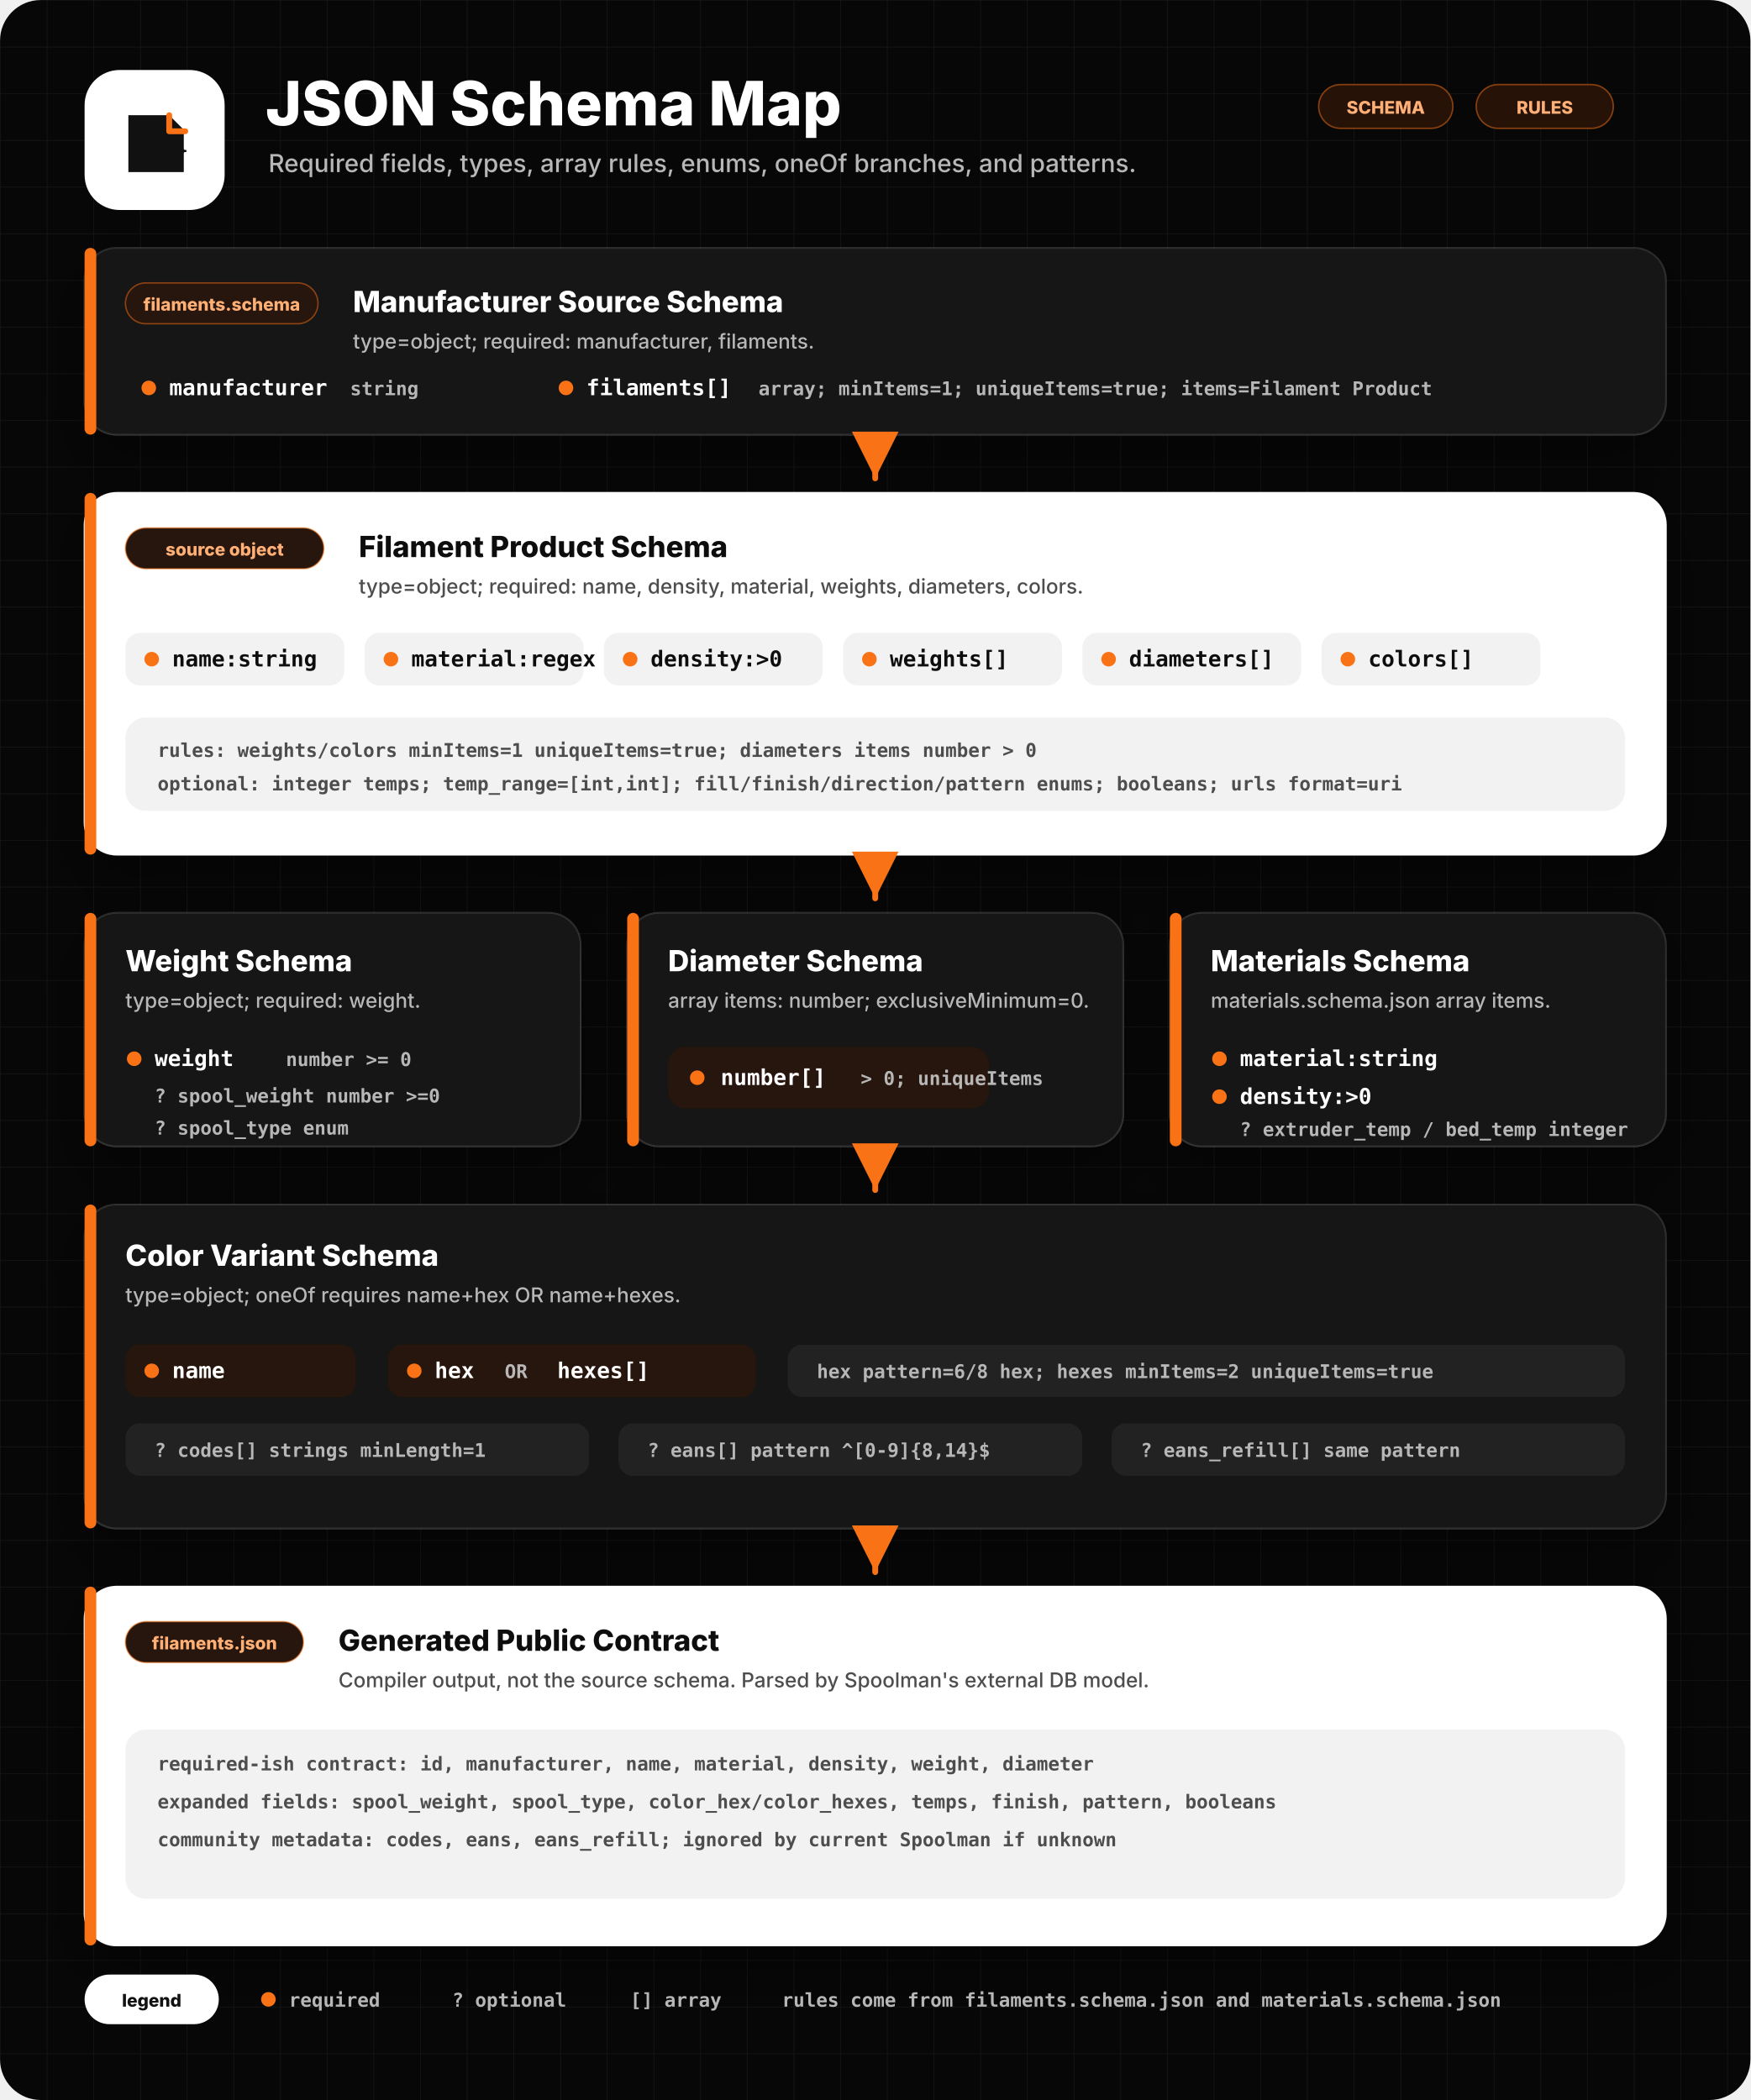
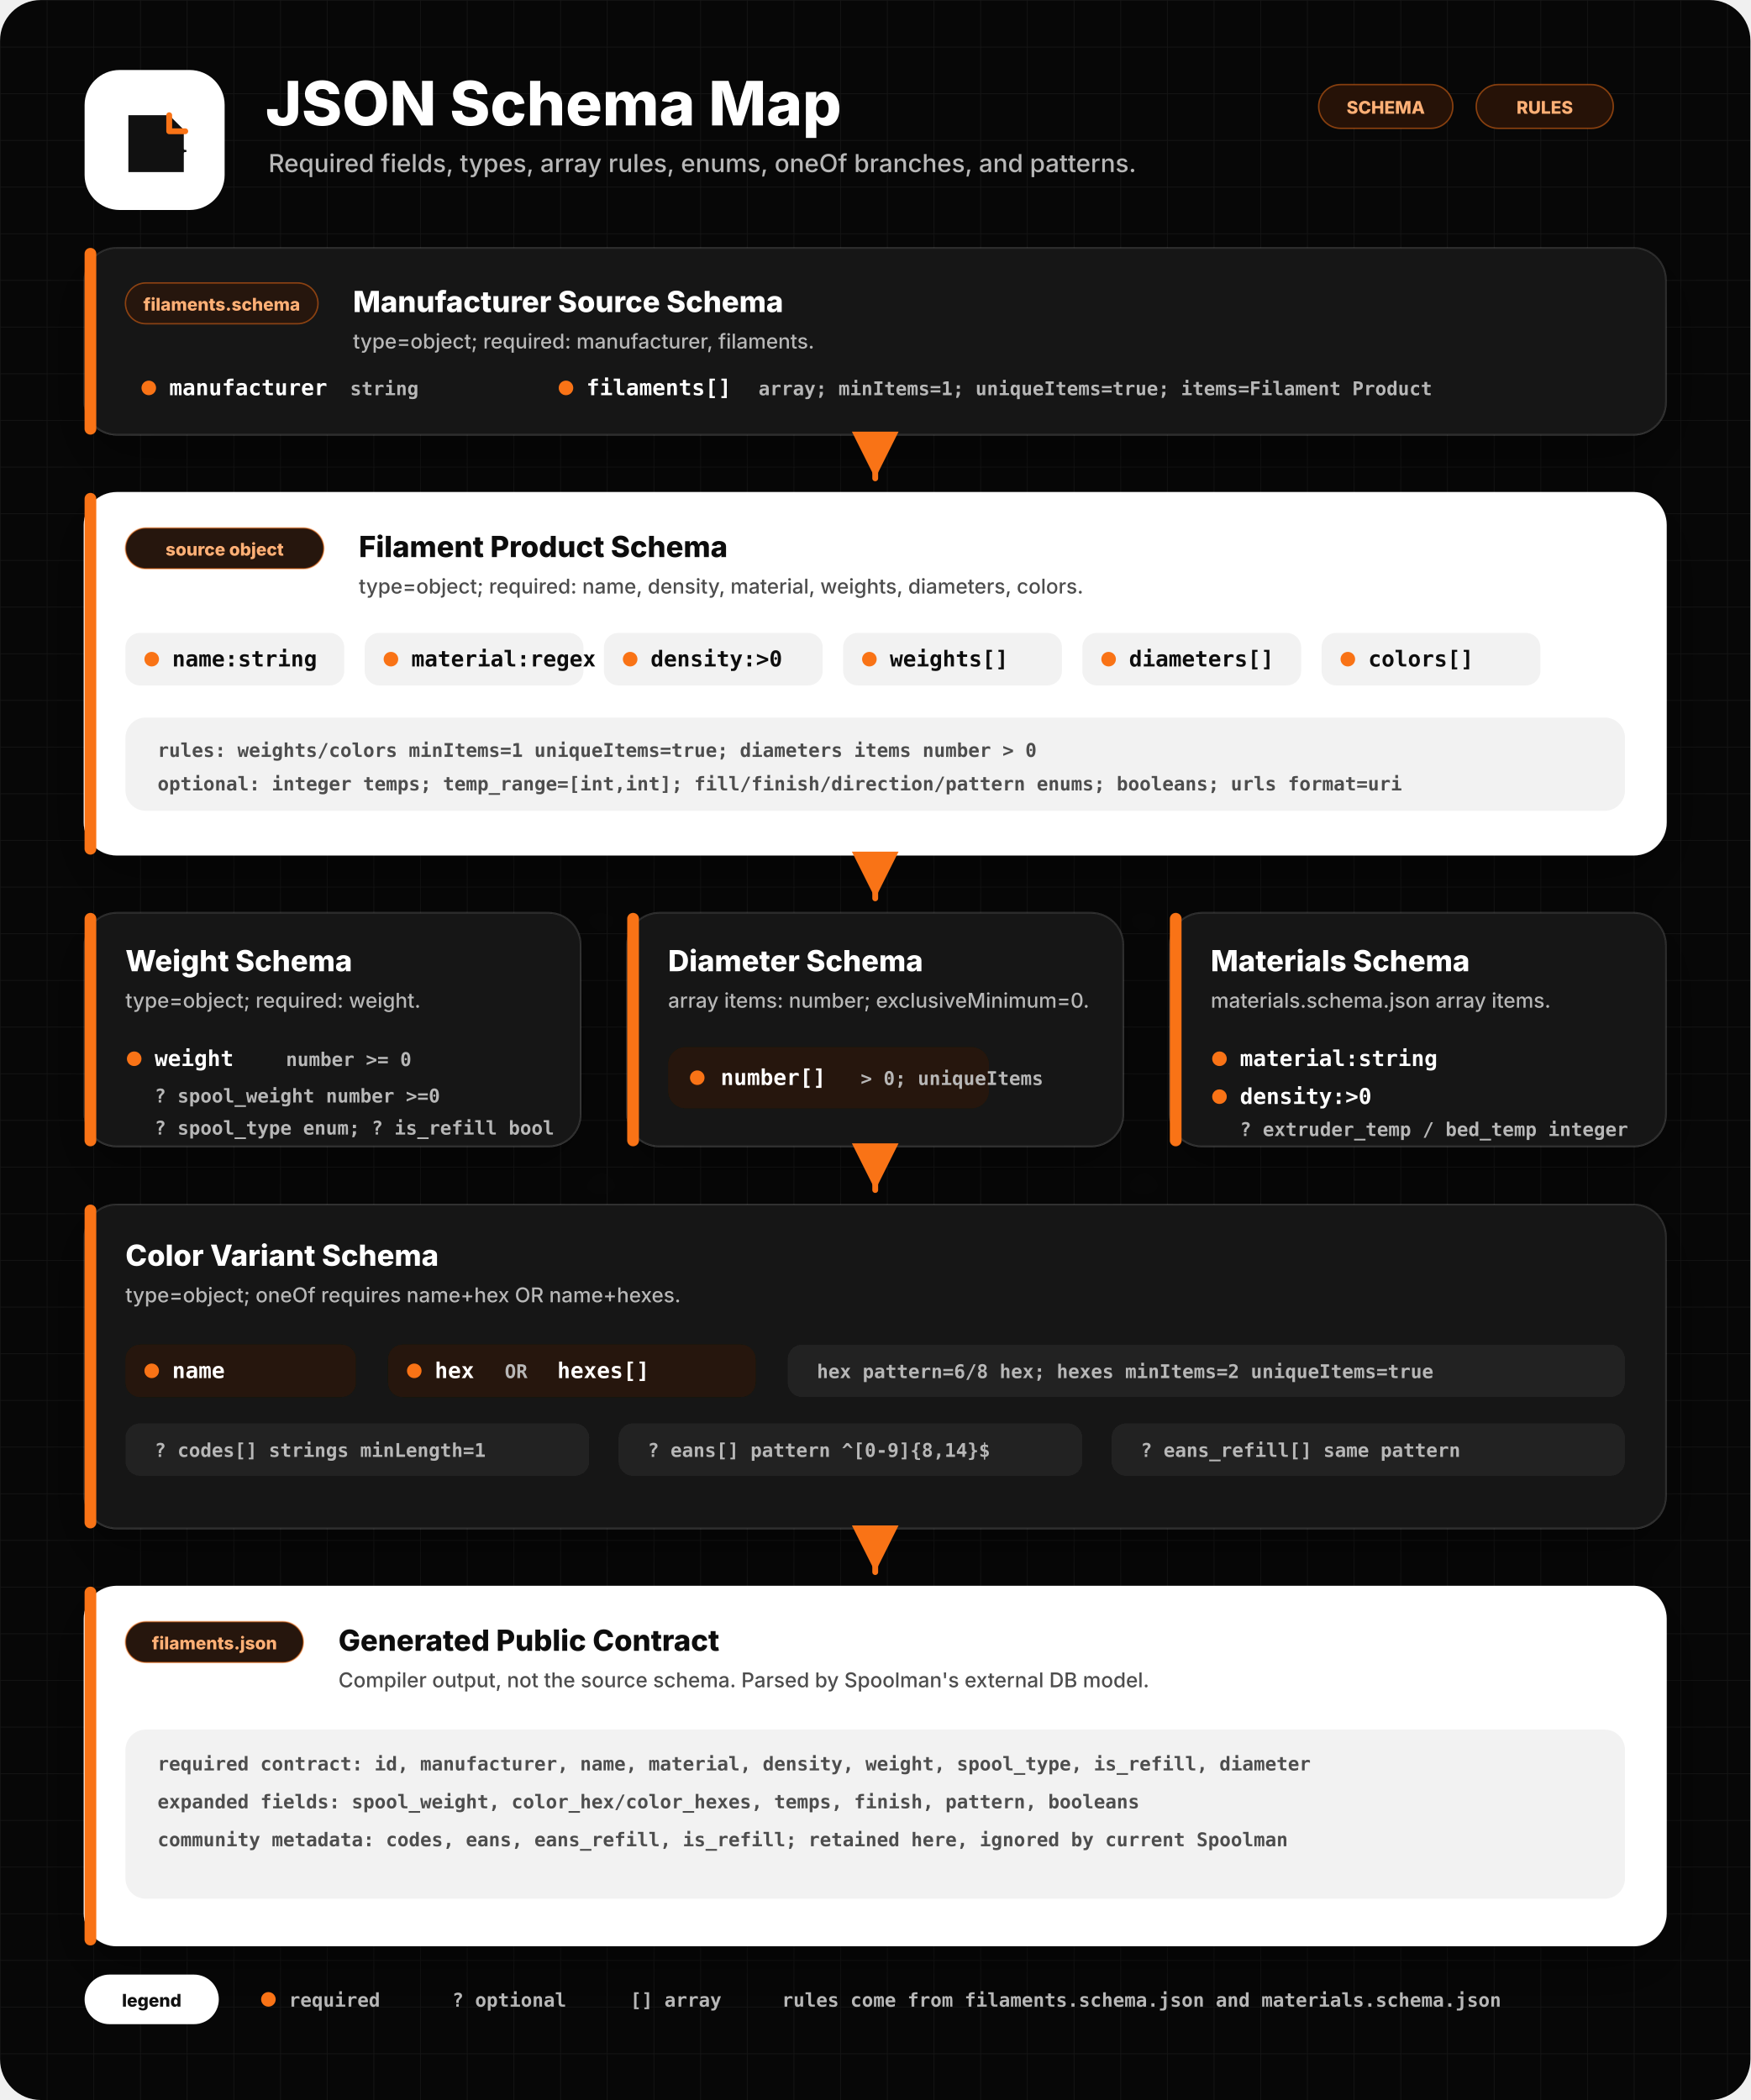
<svg xmlns="http://www.w3.org/2000/svg" width="1200" height="1440" viewBox="0 0 1200 1440" role="img" aria-labelledby="title desc">
  <defs>
    <filter id="softShadow" x="-20%" y="-20%" width="140%" height="140%">
      <feDropShadow dx="0" dy="16" stdDeviation="20" flood-color="#000000" flood-opacity="0.42" />
    </filter>
    <marker id="arrow" markerWidth="12" markerHeight="12" refX="10" refY="6" orient="auto">
      <path d="M2 2 L10 6 L2 10 Z" fill="#f97316" />
    </marker>
    <pattern id="grid" width="32" height="32" patternUnits="userSpaceOnUse">
      <path d="M32 0H0V32" fill="none" stroke="#ffffff" stroke-opacity="0.055" stroke-width="1" />
    </pattern>
    <style>
      .bg { fill: #070707; }
      .grid { fill: url(#grid); }
      .title { font: 800 42px "Segoe UI", Inter, Arial, sans-serif; fill: #ffffff; letter-spacing: 0; }
      .subtitle { font: 500 17px "Segoe UI", Inter, Arial, sans-serif; fill: #b7b7b7; letter-spacing: 0; }
      .card { fill: #141414; stroke: #ffffff; stroke-opacity: 0.12; stroke-width: 1.2; }
      .card-light { fill: #ffffff; stroke: #ffffff; stroke-width: 1.2; }
      .section { font: 800 20px "Segoe UI", Inter, Arial, sans-serif; fill: #ffffff; letter-spacing: 0; }
      .section-light { font: 800 20px "Segoe UI", Inter, Arial, sans-serif; fill: #111111; letter-spacing: 0; }
      .note { font: 500 14px "Segoe UI", Inter, Arial, sans-serif; fill: #b7b7b7; letter-spacing: 0; }
      .note-light { font: 500 14px "Segoe UI", Inter, Arial, sans-serif; fill: #4e4e4e; letter-spacing: 0; }
      .mono { font: 650 15px "Cascadia Mono", "SFMono-Regular", Consolas, monospace; fill: #ffffff; letter-spacing: 0; }
      .mono-small { font: 600 13px "Cascadia Mono", "SFMono-Regular", Consolas, monospace; fill: #b7b7b7; letter-spacing: 0; }
      .mono-light { font: 650 15px "Cascadia Mono", "SFMono-Regular", Consolas, monospace; fill: #111111; letter-spacing: 0; }
      .mono-small-light { font: 600 13px "Cascadia Mono", "SFMono-Regular", Consolas, monospace; fill: #4e4e4e; letter-spacing: 0; }
      .badge { fill: #261207; stroke: #f97316; stroke-opacity: 0.5; }
      .badge-light { fill: #ffffff; stroke: #ffffff; }
      .badge-text { font: 800 12px "Segoe UI", Inter, Arial, sans-serif; fill: #ffb076; letter-spacing: 0; }
      .badge-text-light { font: 800 12px "Segoe UI", Inter, Arial, sans-serif; fill: #111111; letter-spacing: 0; }
      .row { fill: #222222; }
      .row-orange { fill: #261207; }
      .dot { fill: #f97316; }
      .arrow-line { stroke: #f97316; stroke-width: 4; stroke-linecap: round; marker-end: url(#arrow); }
    </style>
  </defs>
  <rect class="bg" width="1200" height="1440" rx="28" />
  <rect class="grid" width="1200" height="1440" rx="28" />
  <g transform="translate(58 48)">
    <rect x="0" y="0" width="96" height="96" rx="24" fill="#ffffff" />
    <path d="M30 31H58L68 41V70H30Z" fill="#111111" />
    <path d="M58 31V42H69" fill="none" stroke="#f97316" stroke-width="4" stroke-linecap="round" stroke-linejoin="round" />
    <text x="44" y="60" class="mono-light">{ }</text>
    <text x="124" y="38" class="title">JSON Schema Map</text>
    <text x="126" y="70" class="subtitle">Required fields, types, array rules, enums, oneOf branches, and patterns.</text>
  </g>
  <g transform="translate(904 58)">
    <rect class="badge" x="0" y="0" width="92" height="30" rx="15" />
    <text class="badge-text" x="46" y="20" text-anchor="middle">SCHEMA</text>
    <rect class="badge" x="108" y="0" width="94" height="30" rx="15" />
    <text class="badge-text" x="155" y="20" text-anchor="middle">RULES</text>
  </g>
  <g filter="url(#softShadow)">
    <g transform="translate(58 170)">
      <rect class="card" width="1084" height="128" rx="22" />
      <rect x="0" y="0" width="8" height="128" rx="4" fill="#f97316" />
      <rect class="badge" x="28" y="24" width="132" height="28" rx="14" />
      <text x="94" y="43" class="badge-text" text-anchor="middle">filaments.schema</text>
      <text x="184" y="44" class="section">Manufacturer Source Schema</text>
      <text x="184" y="69" class="note">type=object; required: manufacturer, filaments.</text>
      <circle class="dot" cx="44" cy="96" r="5" />
      <text x="58" y="101" class="mono">manufacturer</text>
      <text x="182" y="101" class="mono-small">string</text>
      <circle class="dot" cx="330" cy="96" r="5" />
      <text x="344" y="101" class="mono">filaments[]</text>
      <text x="462" y="101" class="mono-small">array; minItems=1; uniqueItems=true; items=Filament Product</text>
    </g>
    <g transform="translate(58 338)">
      <rect class="card-light" width="1084" height="248" rx="22" />
      <rect x="0" y="0" width="8" height="248" rx="4" fill="#f97316" />
      <rect class="badge" x="28" y="24" width="136" height="28" rx="14" />
      <text x="96" y="43" class="badge-text" text-anchor="middle">source object</text>
      <text x="188" y="44" class="section-light">Filament Product Schema</text>
      <text x="188" y="69" class="note-light">type=object; required: name, density, material, weights, diameters, colors.</text>
      <g transform="translate(28 96)">
        <rect x="0" y="0" width="150" height="36" rx="10" fill="#f2f2f2" />
        <circle class="dot" cx="18" cy="18" r="5" />
        <text x="32" y="23" class="mono-light">name:string</text>
        <rect x="164" y="0" width="150" height="36" rx="10" fill="#f2f2f2" />
        <circle class="dot" cx="182" cy="18" r="5" />
        <text x="196" y="23" class="mono-light">material:regex</text>
        <rect x="328" y="0" width="150" height="36" rx="10" fill="#f2f2f2" />
        <circle class="dot" cx="346" cy="18" r="5" />
        <text x="360" y="23" class="mono-light">density:&gt;0</text>
        <rect x="492" y="0" width="150" height="36" rx="10" fill="#f2f2f2" />
        <circle class="dot" cx="510" cy="18" r="5" />
        <text x="524" y="23" class="mono-light">weights[]</text>
        <rect x="656" y="0" width="150" height="36" rx="10" fill="#f2f2f2" />
        <circle class="dot" cx="674" cy="18" r="5" />
        <text x="688" y="23" class="mono-light">diameters[]</text>
        <rect x="820" y="0" width="150" height="36" rx="10" fill="#f2f2f2" />
        <circle class="dot" cx="838" cy="18" r="5" />
        <text x="852" y="23" class="mono-light">colors[]</text>
      </g>
      <g transform="translate(28 154)">
        <rect x="0" y="0" width="1028" height="64" rx="14" fill="#f2f2f2" />
        <text x="22" y="27" class="mono-small-light">rules: weights/colors minItems=1 uniqueItems=true; diameters items number &gt; 0</text>
        <text x="22" y="50" class="mono-small-light">optional: integer temps; temp_range=[int,int]; fill/finish/direction/pattern enums; booleans; urls format=uri</text>
      </g>
    </g>
    <g transform="translate(58 626)">
      <rect class="card" width="340" height="160" rx="22" />
      <rect x="0" y="0" width="8" height="160" rx="4" fill="#f97316" />
      <text x="28" y="40" class="section">Weight Schema</text>
      <text x="28" y="65" class="note">type=object; required: weight.</text>
      <circle class="dot" cx="34" cy="100" r="5" />
      <text x="48" y="105" class="mono">weight</text>
      <text x="138" y="105" class="mono-small">number &gt;= 0</text>
      <text x="48" y="130" class="mono-small">? spool_weight number &gt;=0</text>
-       <text x="48" y="152" class="mono-small">? spool_type enum</text>
+       <text x="48" y="152" class="mono-small">? spool_type enum; ? is_refill bool</text>
    </g>
    <g transform="translate(430 626)">
      <rect class="card" width="340" height="160" rx="22" />
      <rect x="0" y="0" width="8" height="160" rx="4" fill="#f97316" />
      <text x="28" y="40" class="section">Diameter Schema</text>
      <text x="28" y="65" class="note">array items: number; exclusiveMinimum=0.</text>
      <rect x="28" y="92" width="220" height="42" rx="12" class="row-orange" />
      <circle class="dot" cx="48" cy="113" r="5" />
      <text x="64" y="118" class="mono">number[]</text>
      <text x="160" y="118" class="mono-small">&gt; 0; uniqueItems</text>
    </g>
    <g transform="translate(802 626)">
      <rect class="card" width="340" height="160" rx="22" />
      <rect x="0" y="0" width="8" height="160" rx="4" fill="#f97316" />
      <text x="28" y="40" class="section">Materials Schema</text>
      <text x="28" y="65" class="note">materials.schema.json array items.</text>
      <circle class="dot" cx="34" cy="100" r="5" />
      <text x="48" y="105" class="mono">material:string</text>
      <circle class="dot" cx="34" cy="126" r="5" />
      <text x="48" y="131" class="mono">density:&gt;0</text>
      <text x="48" y="153" class="mono-small">? extruder_temp / bed_temp integer</text>
    </g>
    <g transform="translate(58 826)">
      <rect class="card" width="1084" height="222" rx="22" />
      <rect x="0" y="0" width="8" height="222" rx="4" fill="#f97316" />
      <text x="28" y="42" class="section">Color Variant Schema</text>
      <text x="28" y="67" class="note">type=object; oneOf requires name+hex OR name+hexes.</text>
      <g transform="translate(28 96)">
        <rect x="0" y="0" width="158" height="36" rx="10" class="row-orange" />
        <circle class="dot" cx="18" cy="18" r="5" />
        <text x="32" y="23" class="mono">name</text>
        <rect x="180" y="0" width="252" height="36" rx="10" class="row-orange" />
        <circle class="dot" cx="198" cy="18" r="5" />
        <text x="212" y="23" class="mono">hex</text>
        <text x="260" y="23" class="mono-small">OR</text>
        <text x="296" y="23" class="mono">hexes[]</text>
        <rect x="454" y="0" width="574" height="36" rx="10" class="row" />
        <text x="474" y="23" class="mono-small">hex pattern=6/8 hex; hexes minItems=2 uniqueItems=true</text>
      </g>
      <g transform="translate(28 150)">
        <rect x="0" y="0" width="318" height="36" rx="10" class="row" />
        <text x="20" y="23" class="mono-small">? codes[] strings minLength=1</text>
        <rect x="338" y="0" width="318" height="36" rx="10" class="row" />
        <text x="358" y="23" class="mono-small">? eans[] pattern ^[0-9]{8,14}$</text>
        <rect x="676" y="0" width="352" height="36" rx="10" class="row" />
        <text x="696" y="23" class="mono-small">? eans_refill[] same pattern</text>
      </g>
    </g>
    <g transform="translate(58 1088)">
      <rect class="card-light" width="1084" height="246" rx="22" />
      <rect x="0" y="0" width="8" height="246" rx="4" fill="#f97316" />
      <rect class="badge" x="28" y="24" width="122" height="28" rx="14" />
      <text x="89" y="43" class="badge-text" text-anchor="middle">filaments.json</text>
      <text x="174" y="44" class="section-light">Generated Public Contract</text>
      <text x="174" y="69" class="note-light">Compiler output, not the source schema. Parsed by Spoolman's external DB model.</text>
      <g transform="translate(28 98)">
        <rect x="0" y="0" width="1028" height="116" rx="14" fill="#f2f2f2" />
-         <text x="22" y="28" class="mono-small-light">required-ish contract: id, manufacturer, name, material, density, weight, diameter</text>
-         <text x="22" y="54" class="mono-small-light">expanded fields: spool_weight, spool_type, color_hex/color_hexes, temps, finish, pattern, booleans</text>
-         <text x="22" y="80" class="mono-small-light">community metadata: codes, eans, eans_refill; ignored by current Spoolman if unknown</text>
+         <text x="22" y="28" class="mono-small-light">required contract: id, manufacturer, name, material, density, weight, spool_type, is_refill, diameter</text>
+         <text x="22" y="54" class="mono-small-light">expanded fields: spool_weight, color_hex/color_hexes, temps, finish, pattern, booleans</text>
+         <text x="22" y="80" class="mono-small-light">community metadata: codes, eans, eans_refill, is_refill; retained here, ignored by current Spoolman</text>
      </g>
    </g>
  </g>
  <path class="arrow-line" d="M600 306V328" />
  <path class="arrow-line" d="M600 594V616" />
  <path class="arrow-line" d="M600 794V816" />
  <path class="arrow-line" d="M600 1056V1078" />
  <g transform="translate(58 1378)">
    <rect x="0" y="-24" width="92" height="34" rx="17" fill="#ffffff" />
    <text x="46" y="-2" class="badge-text-light" text-anchor="middle">legend</text>
    <circle class="dot" cx="126" cy="-7" r="5" />
    <text x="140" y="-2" class="mono-small">required</text>
    <text x="252" y="-2" class="mono-small">? optional</text>
    <text x="374" y="-2" class="mono-small">[] array</text>
    <text x="478" y="-2" class="mono-small">rules come from filaments.schema.json and materials.schema.json</text>
  </g>
</svg>
